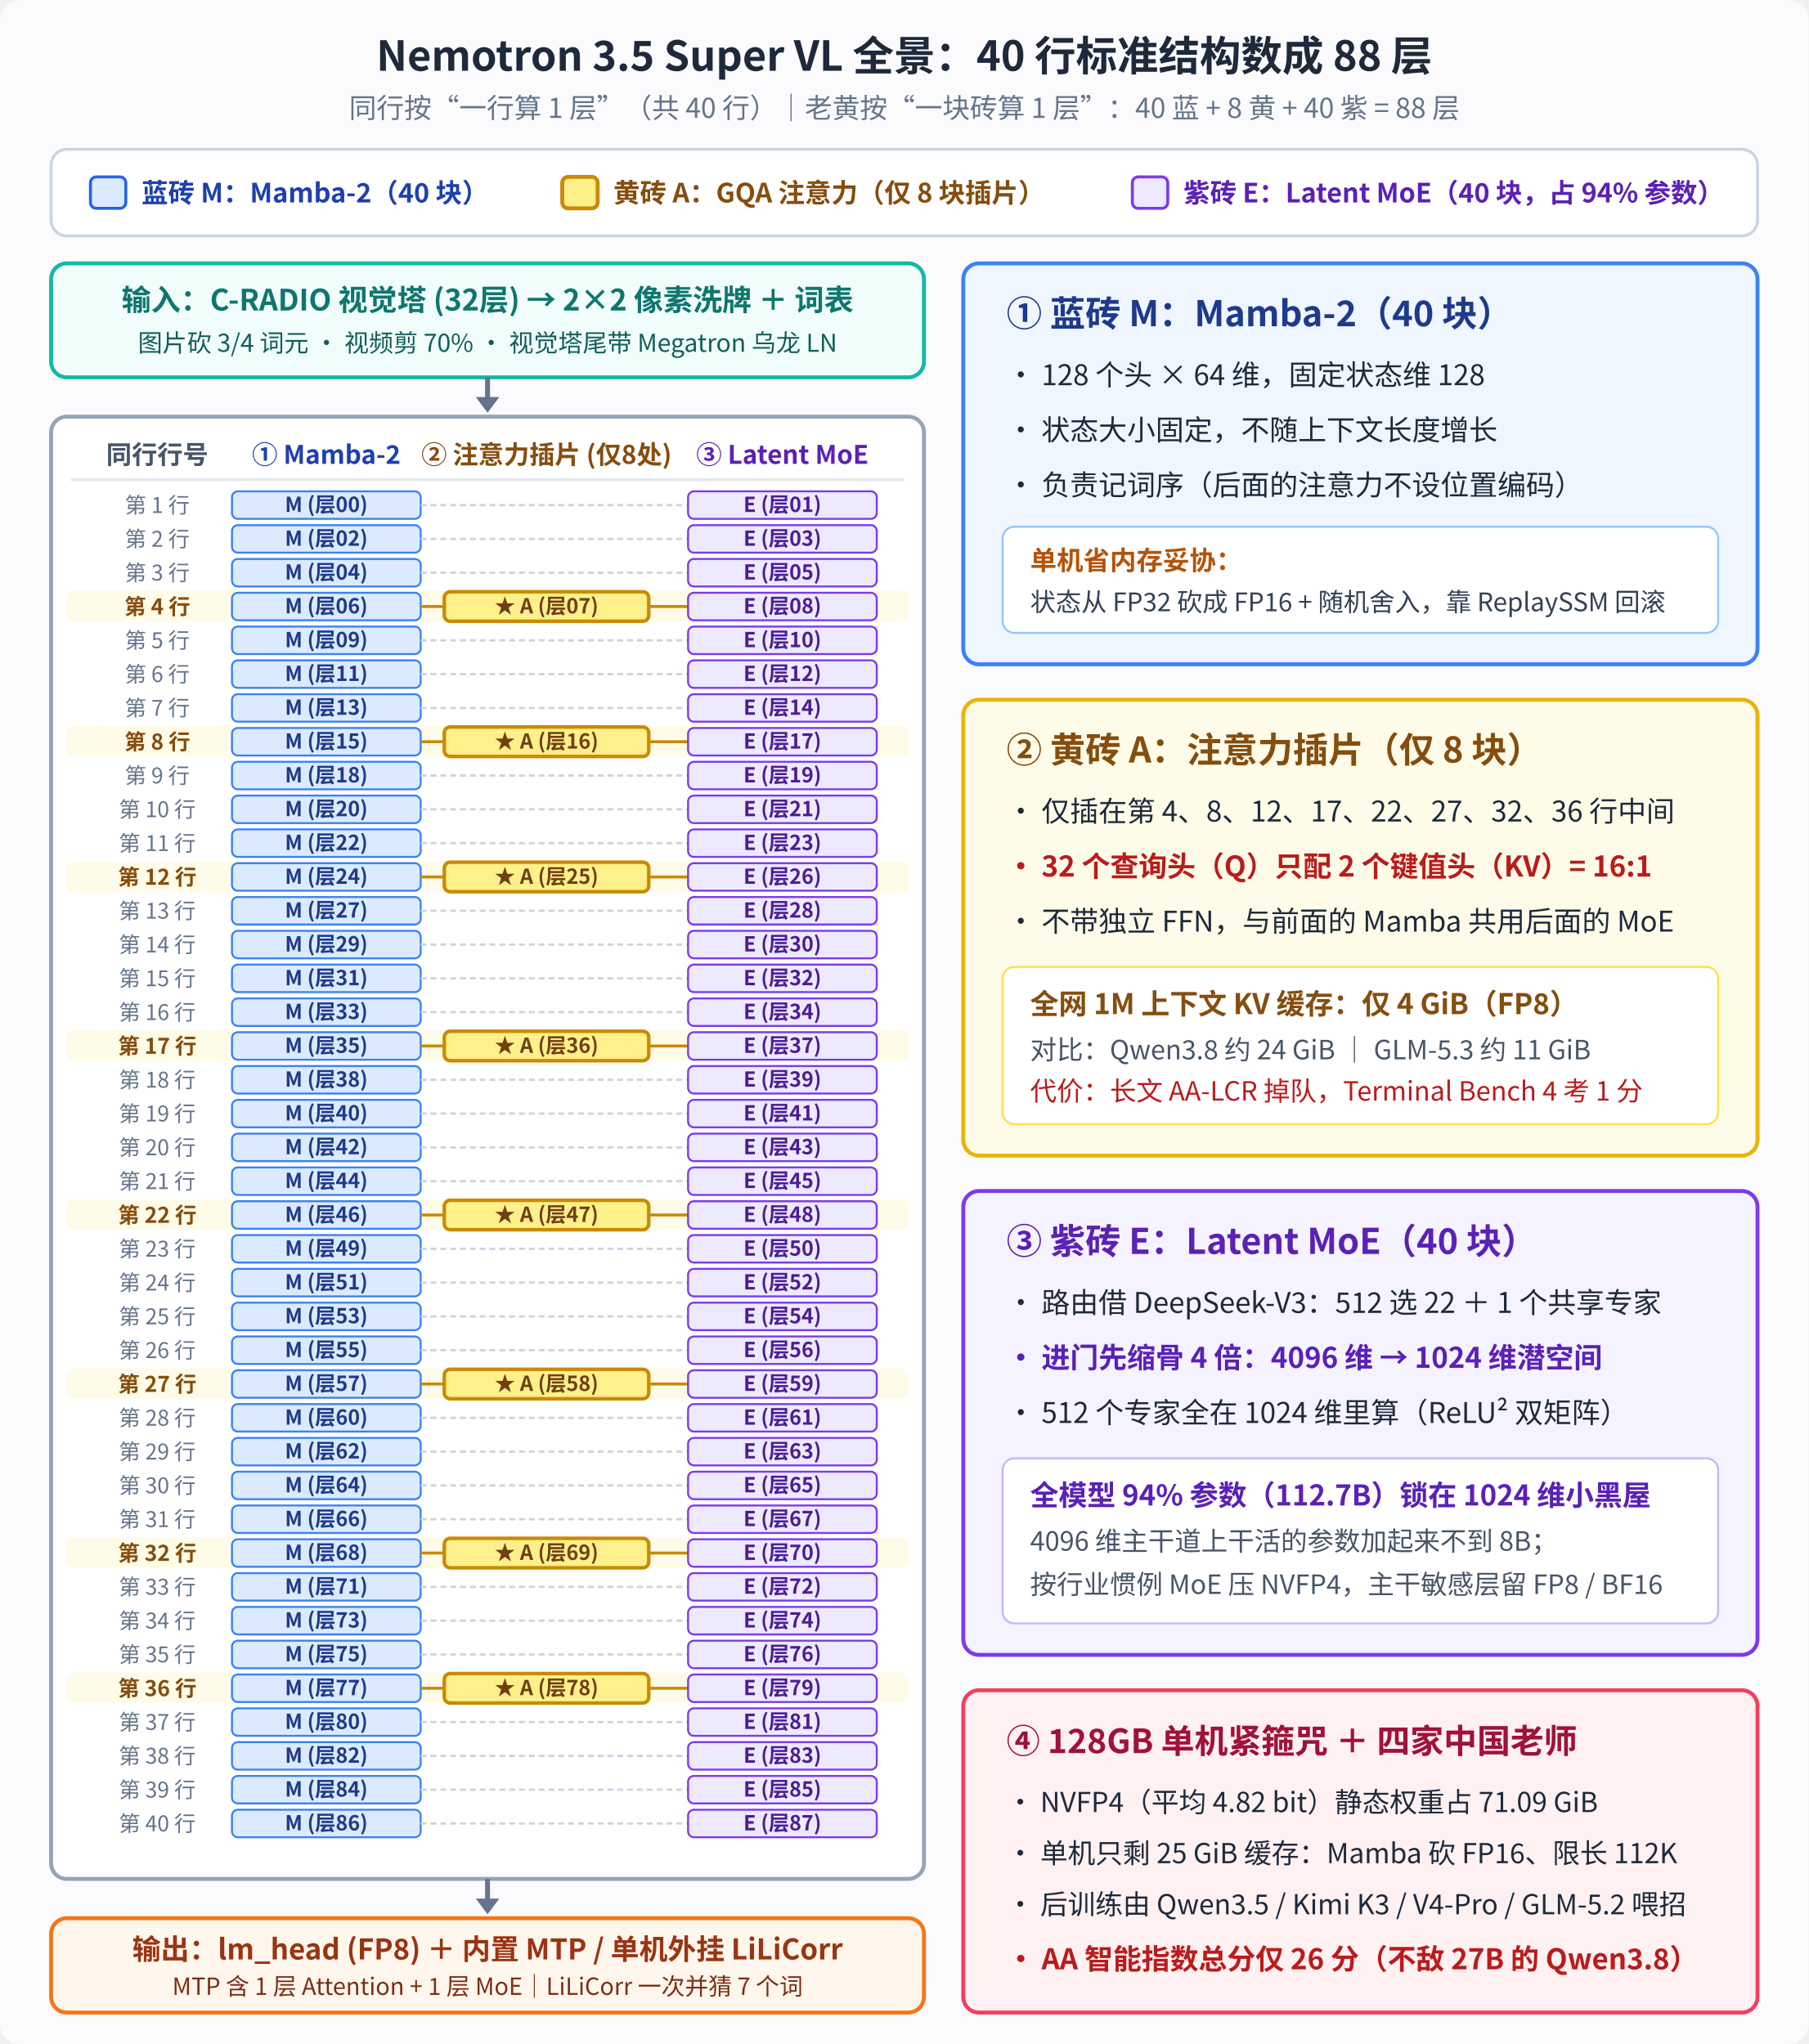
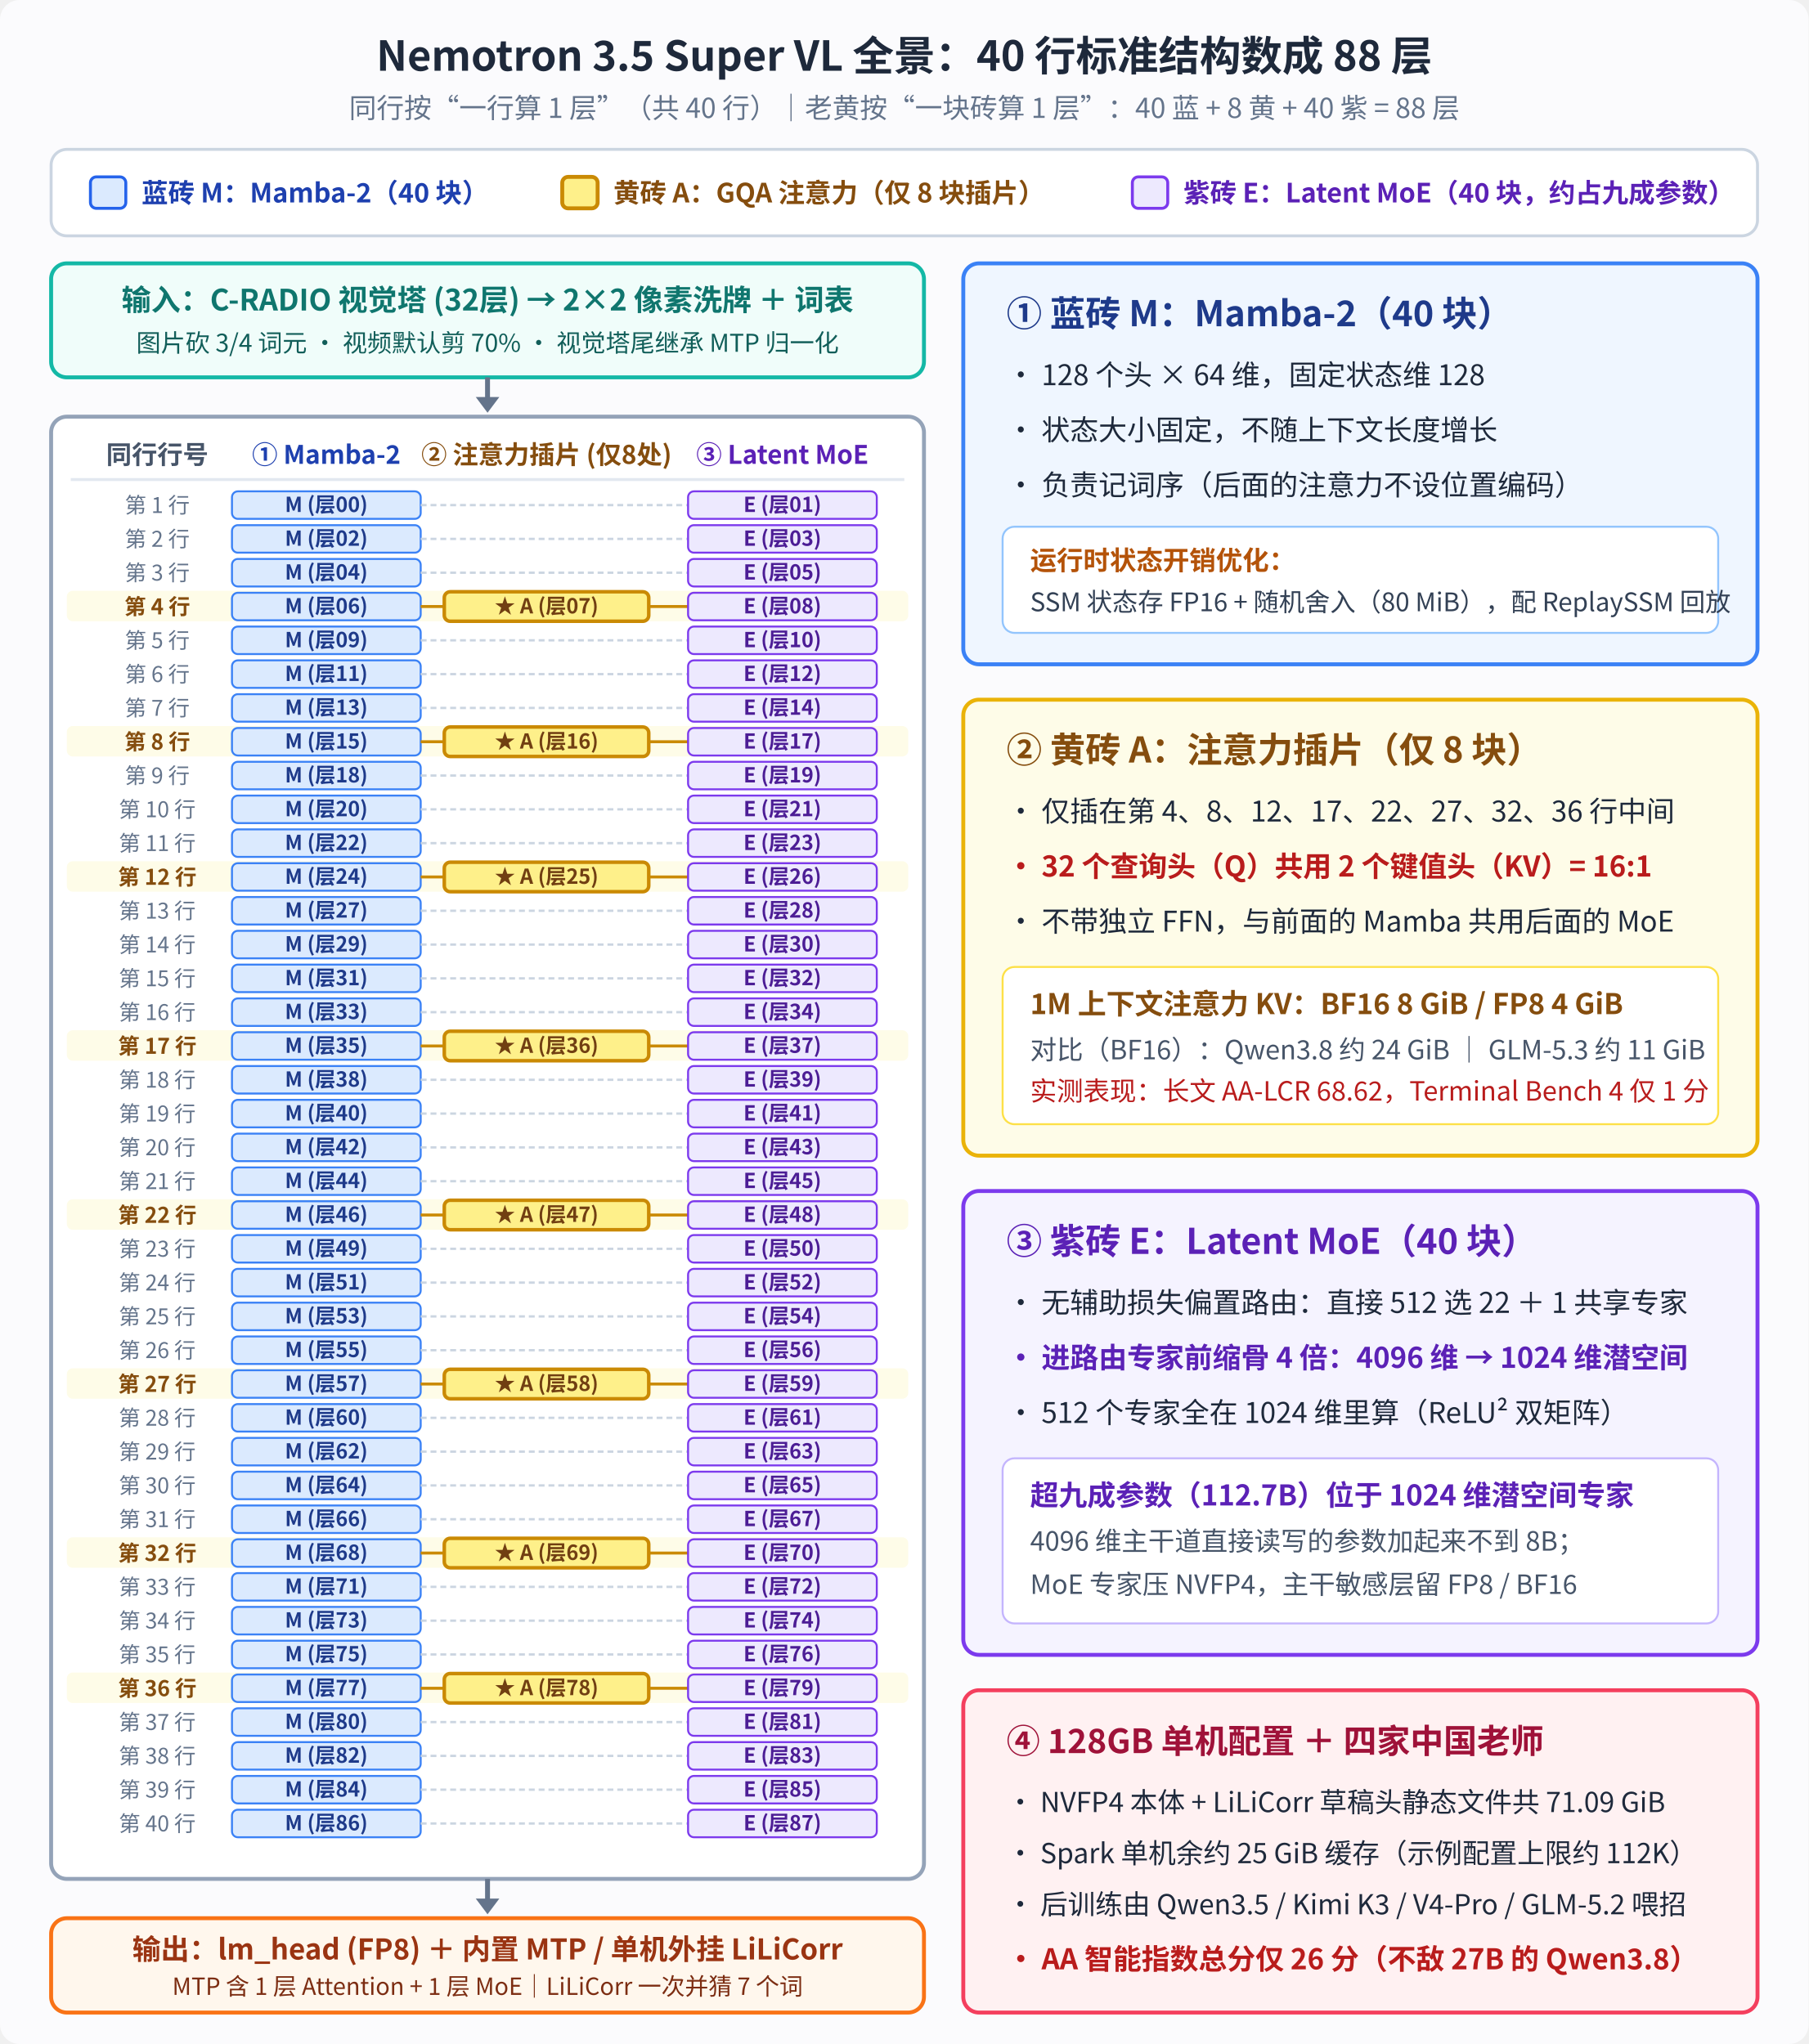
<svg xmlns="http://www.w3.org/2000/svg" viewBox="0 0 920 1040" width="920" height="1040" font-family="WenQuanYi Micro Hei, Noto Sans CJK SC, sans-serif">
  <rect width="920" height="1040" fill="#fbfbfd" rx="10" />
  <text x="460" y="36" text-anchor="middle" fill="#1e293b" font-size="21" font-weight="bold">Nemotron 3.5 Super VL 全景：40 行标准结构数成 88 层</text>
  <text x="460" y="60" text-anchor="middle" fill="#64748b" font-size="14">同行按“一行算 1 层”（共 40 行）｜老黄按“一块砖算 1 层”：40 蓝 + 8 黄 + 40 紫 = 88 层</text>
  <rect x="26" y="76" width="868" height="44" rx="8" fill="#ffffff" stroke="#cbd5e1" stroke-width="1.5" />
  <g transform="translate(46, 90)" font-size="13.5" fill="#334155" font-weight="bold">
    <rect x="0" y="0" width="18" height="16" rx="3" fill="#dbeafe" stroke="#2563eb" stroke-width="1.5" />
    <text x="26" y="13" fill="#1e40af">蓝砖 M：Mamba-2（40 块）</text>
    <rect x="240" y="0" width="18" height="16" rx="3" fill="#fef08a" stroke="#ca8a04" stroke-width="2" />
    <text x="266" y="13" fill="#854d0e">黄砖 A：GQA 注意力（仅 8 块插片）</text>
    <rect x="530" y="0" width="18" height="16" rx="3" fill="#ede9fe" stroke="#7c3aed" stroke-width="1.5" />
-     <text x="556" y="13" fill="#5b21b6">紫砖 E：Latent MoE（40 块，占 94% 参数）</text>
+     <text x="556" y="13" fill="#5b21b6">紫砖 E：Latent MoE（40 块，约占九成参数）</text>
  </g>
  <rect x="26" y="134" width="444" height="58" rx="8" fill="#f0fdfa" stroke="#14b8a6" stroke-width="2" />
  <text x="248" y="158" text-anchor="middle" fill="#0f766e" font-size="15" font-weight="bold">输入：C-RADIO 视觉塔 (32层) → 2×2 像素洗牌 ＋ 词表</text>
-   <text x="248" y="179" text-anchor="middle" fill="#115e59" font-size="12.5">图片砍 3/4 词元 · 视频剪 70% · 视觉塔尾带 Megatron 乌龙 LN</text>
+   <text x="248" y="179" text-anchor="middle" fill="#115e59" font-size="12.5">图片砍 3/4 词元 · 视频默认剪 70% · 视觉塔尾继承 MTP 归一化</text>
  <path d="M248 192 L248 206" stroke="#64748b" stroke-width="2.5" />
  <polygon points="248,210 242,202 254,202" fill="#64748b" />
  <rect x="26" y="212" width="444" height="744" rx="8" fill="#ffffff" stroke="#94a3b8" stroke-width="2" />
  <text x="80" y="236" text-anchor="middle" fill="#475569" font-size="13" font-weight="bold">同行行号</text>
  <text x="166" y="236" text-anchor="middle" fill="#1e40af" font-size="13" font-weight="bold">① Mamba-2</text>
  <text x="278" y="236" text-anchor="middle" fill="#854d0e" font-size="13" font-weight="bold">② 注意力插片 (仅8处)</text>
  <text x="398" y="236" text-anchor="middle" fill="#5b21b6" font-size="13" font-weight="bold">③ Latent MoE</text>
  <line x1="36" y1="244" x2="460" y2="244" stroke="#e2e8f0" stroke-width="1.5" />
  <text x="80" y="261.0" text-anchor="middle" fill="#64748b" font-size="11" font-weight="normal">第  1 行</text>
  <rect x="118" y="250.0" width="96" height="14" rx="3" fill="#dbeafe" stroke="#3b82f6" stroke-width="1" />
  <text x="166" y="260.5" text-anchor="middle" fill="#1e3a8a" font-size="10.5" font-weight="bold">M (层00)</text>
  <line x1="214" y1="257.0" x2="350" y2="257.0" stroke="#cbd5e1" stroke-width="1.2" stroke-dasharray="3,2" />
  <rect x="350" y="250.0" width="96" height="14" rx="3" fill="#ede9fe" stroke="#7c3aed" stroke-width="1" />
  <text x="398" y="260.5" text-anchor="middle" fill="#4c1d95" font-size="10.5" font-weight="bold">E (层01)</text>
  <text x="80" y="278.2" text-anchor="middle" fill="#64748b" font-size="11" font-weight="normal">第  2 行</text>
  <rect x="118" y="267.2" width="96" height="14" rx="3" fill="#dbeafe" stroke="#3b82f6" stroke-width="1" />
  <text x="166" y="277.7" text-anchor="middle" fill="#1e3a8a" font-size="10.5" font-weight="bold">M (层02)</text>
  <line x1="214" y1="274.2" x2="350" y2="274.2" stroke="#cbd5e1" stroke-width="1.2" stroke-dasharray="3,2" />
  <rect x="350" y="267.2" width="96" height="14" rx="3" fill="#ede9fe" stroke="#7c3aed" stroke-width="1" />
  <text x="398" y="277.7" text-anchor="middle" fill="#4c1d95" font-size="10.5" font-weight="bold">E (层03)</text>
  <text x="80" y="295.4" text-anchor="middle" fill="#64748b" font-size="11" font-weight="normal">第  3 行</text>
  <rect x="118" y="284.4" width="96" height="14" rx="3" fill="#dbeafe" stroke="#3b82f6" stroke-width="1" />
  <text x="166" y="294.9" text-anchor="middle" fill="#1e3a8a" font-size="10.5" font-weight="bold">M (层04)</text>
  <line x1="214" y1="291.4" x2="350" y2="291.4" stroke="#cbd5e1" stroke-width="1.2" stroke-dasharray="3,2" />
  <rect x="350" y="284.4" width="96" height="14" rx="3" fill="#ede9fe" stroke="#7c3aed" stroke-width="1" />
  <text x="398" y="294.9" text-anchor="middle" fill="#4c1d95" font-size="10.5" font-weight="bold">E (层05)</text>
  <rect x="34" y="300.6" width="428" height="15.5" rx="3" fill="#fefce8" />
  <text x="80" y="312.6" text-anchor="middle" fill="#854d0e" font-size="11" font-weight="bold">第  4 行</text>
  <rect x="118" y="301.6" width="96" height="14" rx="3" fill="#dbeafe" stroke="#3b82f6" stroke-width="1" />
  <text x="166" y="312.1" text-anchor="middle" fill="#1e3a8a" font-size="10.5" font-weight="bold">M (层06)</text>
  <line x1="214" y1="308.6" x2="226" y2="308.6" stroke="#ca8a04" stroke-width="1.5" />
  <rect x="226" y="301.1" width="104" height="15" rx="3" fill="#fef08a" stroke="#ca8a04" stroke-width="1.8" />
  <text x="278" y="312.1" text-anchor="middle" fill="#713f12" font-size="10.5" font-weight="bold">★ A (层07)</text>
  <line x1="330" y1="308.6" x2="350" y2="308.6" stroke="#ca8a04" stroke-width="1.5" />
  <rect x="350" y="301.6" width="96" height="14" rx="3" fill="#ede9fe" stroke="#7c3aed" stroke-width="1" />
  <text x="398" y="312.1" text-anchor="middle" fill="#4c1d95" font-size="10.5" font-weight="bold">E (层08)</text>
  <text x="80" y="329.8" text-anchor="middle" fill="#64748b" font-size="11" font-weight="normal">第  5 行</text>
  <rect x="118" y="318.8" width="96" height="14" rx="3" fill="#dbeafe" stroke="#3b82f6" stroke-width="1" />
  <text x="166" y="329.3" text-anchor="middle" fill="#1e3a8a" font-size="10.5" font-weight="bold">M (层09)</text>
  <line x1="214" y1="325.8" x2="350" y2="325.8" stroke="#cbd5e1" stroke-width="1.2" stroke-dasharray="3,2" />
  <rect x="350" y="318.8" width="96" height="14" rx="3" fill="#ede9fe" stroke="#7c3aed" stroke-width="1" />
  <text x="398" y="329.3" text-anchor="middle" fill="#4c1d95" font-size="10.5" font-weight="bold">E (层10)</text>
  <text x="80" y="347.0" text-anchor="middle" fill="#64748b" font-size="11" font-weight="normal">第  6 行</text>
  <rect x="118" y="336.0" width="96" height="14" rx="3" fill="#dbeafe" stroke="#3b82f6" stroke-width="1" />
  <text x="166" y="346.5" text-anchor="middle" fill="#1e3a8a" font-size="10.5" font-weight="bold">M (层11)</text>
  <line x1="214" y1="343.0" x2="350" y2="343.0" stroke="#cbd5e1" stroke-width="1.2" stroke-dasharray="3,2" />
  <rect x="350" y="336.0" width="96" height="14" rx="3" fill="#ede9fe" stroke="#7c3aed" stroke-width="1" />
  <text x="398" y="346.5" text-anchor="middle" fill="#4c1d95" font-size="10.5" font-weight="bold">E (层12)</text>
  <text x="80" y="364.2" text-anchor="middle" fill="#64748b" font-size="11" font-weight="normal">第  7 行</text>
  <rect x="118" y="353.2" width="96" height="14" rx="3" fill="#dbeafe" stroke="#3b82f6" stroke-width="1" />
  <text x="166" y="363.7" text-anchor="middle" fill="#1e3a8a" font-size="10.5" font-weight="bold">M (层13)</text>
  <line x1="214" y1="360.2" x2="350" y2="360.2" stroke="#cbd5e1" stroke-width="1.2" stroke-dasharray="3,2" />
  <rect x="350" y="353.2" width="96" height="14" rx="3" fill="#ede9fe" stroke="#7c3aed" stroke-width="1" />
  <text x="398" y="363.7" text-anchor="middle" fill="#4c1d95" font-size="10.5" font-weight="bold">E (层14)</text>
  <rect x="34" y="369.4" width="428" height="15.5" rx="3" fill="#fefce8" />
  <text x="80" y="381.4" text-anchor="middle" fill="#854d0e" font-size="11" font-weight="bold">第  8 行</text>
  <rect x="118" y="370.4" width="96" height="14" rx="3" fill="#dbeafe" stroke="#3b82f6" stroke-width="1" />
  <text x="166" y="380.9" text-anchor="middle" fill="#1e3a8a" font-size="10.5" font-weight="bold">M (层15)</text>
  <line x1="214" y1="377.4" x2="226" y2="377.4" stroke="#ca8a04" stroke-width="1.5" />
  <rect x="226" y="369.9" width="104" height="15" rx="3" fill="#fef08a" stroke="#ca8a04" stroke-width="1.8" />
  <text x="278" y="380.9" text-anchor="middle" fill="#713f12" font-size="10.5" font-weight="bold">★ A (层16)</text>
  <line x1="330" y1="377.4" x2="350" y2="377.4" stroke="#ca8a04" stroke-width="1.5" />
  <rect x="350" y="370.4" width="96" height="14" rx="3" fill="#ede9fe" stroke="#7c3aed" stroke-width="1" />
  <text x="398" y="380.9" text-anchor="middle" fill="#4c1d95" font-size="10.5" font-weight="bold">E (层17)</text>
  <text x="80" y="398.6" text-anchor="middle" fill="#64748b" font-size="11" font-weight="normal">第  9 行</text>
  <rect x="118" y="387.6" width="96" height="14" rx="3" fill="#dbeafe" stroke="#3b82f6" stroke-width="1" />
  <text x="166" y="398.1" text-anchor="middle" fill="#1e3a8a" font-size="10.5" font-weight="bold">M (层18)</text>
  <line x1="214" y1="394.6" x2="350" y2="394.6" stroke="#cbd5e1" stroke-width="1.2" stroke-dasharray="3,2" />
  <rect x="350" y="387.6" width="96" height="14" rx="3" fill="#ede9fe" stroke="#7c3aed" stroke-width="1" />
  <text x="398" y="398.1" text-anchor="middle" fill="#4c1d95" font-size="10.5" font-weight="bold">E (层19)</text>
  <text x="80" y="415.8" text-anchor="middle" fill="#64748b" font-size="11" font-weight="normal">第 10 行</text>
  <rect x="118" y="404.8" width="96" height="14" rx="3" fill="#dbeafe" stroke="#3b82f6" stroke-width="1" />
  <text x="166" y="415.3" text-anchor="middle" fill="#1e3a8a" font-size="10.5" font-weight="bold">M (层20)</text>
  <line x1="214" y1="411.8" x2="350" y2="411.8" stroke="#cbd5e1" stroke-width="1.2" stroke-dasharray="3,2" />
  <rect x="350" y="404.8" width="96" height="14" rx="3" fill="#ede9fe" stroke="#7c3aed" stroke-width="1" />
  <text x="398" y="415.3" text-anchor="middle" fill="#4c1d95" font-size="10.5" font-weight="bold">E (层21)</text>
  <text x="80" y="433.0" text-anchor="middle" fill="#64748b" font-size="11" font-weight="normal">第 11 行</text>
  <rect x="118" y="422.0" width="96" height="14" rx="3" fill="#dbeafe" stroke="#3b82f6" stroke-width="1" />
  <text x="166" y="432.5" text-anchor="middle" fill="#1e3a8a" font-size="10.5" font-weight="bold">M (层22)</text>
  <line x1="214" y1="429.0" x2="350" y2="429.0" stroke="#cbd5e1" stroke-width="1.2" stroke-dasharray="3,2" />
  <rect x="350" y="422.0" width="96" height="14" rx="3" fill="#ede9fe" stroke="#7c3aed" stroke-width="1" />
  <text x="398" y="432.5" text-anchor="middle" fill="#4c1d95" font-size="10.5" font-weight="bold">E (层23)</text>
  <rect x="34" y="438.2" width="428" height="15.5" rx="3" fill="#fefce8" />
  <text x="80" y="450.2" text-anchor="middle" fill="#854d0e" font-size="11" font-weight="bold">第 12 行</text>
  <rect x="118" y="439.2" width="96" height="14" rx="3" fill="#dbeafe" stroke="#3b82f6" stroke-width="1" />
  <text x="166" y="449.7" text-anchor="middle" fill="#1e3a8a" font-size="10.5" font-weight="bold">M (层24)</text>
  <line x1="214" y1="446.2" x2="226" y2="446.2" stroke="#ca8a04" stroke-width="1.5" />
  <rect x="226" y="438.7" width="104" height="15" rx="3" fill="#fef08a" stroke="#ca8a04" stroke-width="1.8" />
  <text x="278" y="449.7" text-anchor="middle" fill="#713f12" font-size="10.5" font-weight="bold">★ A (层25)</text>
  <line x1="330" y1="446.2" x2="350" y2="446.2" stroke="#ca8a04" stroke-width="1.5" />
  <rect x="350" y="439.2" width="96" height="14" rx="3" fill="#ede9fe" stroke="#7c3aed" stroke-width="1" />
  <text x="398" y="449.7" text-anchor="middle" fill="#4c1d95" font-size="10.5" font-weight="bold">E (层26)</text>
  <text x="80" y="467.4" text-anchor="middle" fill="#64748b" font-size="11" font-weight="normal">第 13 行</text>
  <rect x="118" y="456.4" width="96" height="14" rx="3" fill="#dbeafe" stroke="#3b82f6" stroke-width="1" />
  <text x="166" y="466.9" text-anchor="middle" fill="#1e3a8a" font-size="10.5" font-weight="bold">M (层27)</text>
  <line x1="214" y1="463.4" x2="350" y2="463.4" stroke="#cbd5e1" stroke-width="1.2" stroke-dasharray="3,2" />
  <rect x="350" y="456.4" width="96" height="14" rx="3" fill="#ede9fe" stroke="#7c3aed" stroke-width="1" />
  <text x="398" y="466.9" text-anchor="middle" fill="#4c1d95" font-size="10.5" font-weight="bold">E (层28)</text>
  <text x="80" y="484.6" text-anchor="middle" fill="#64748b" font-size="11" font-weight="normal">第 14 行</text>
  <rect x="118" y="473.6" width="96" height="14" rx="3" fill="#dbeafe" stroke="#3b82f6" stroke-width="1" />
  <text x="166" y="484.1" text-anchor="middle" fill="#1e3a8a" font-size="10.5" font-weight="bold">M (层29)</text>
  <line x1="214" y1="480.6" x2="350" y2="480.6" stroke="#cbd5e1" stroke-width="1.2" stroke-dasharray="3,2" />
  <rect x="350" y="473.6" width="96" height="14" rx="3" fill="#ede9fe" stroke="#7c3aed" stroke-width="1" />
  <text x="398" y="484.1" text-anchor="middle" fill="#4c1d95" font-size="10.5" font-weight="bold">E (层30)</text>
  <text x="80" y="501.8" text-anchor="middle" fill="#64748b" font-size="11" font-weight="normal">第 15 行</text>
  <rect x="118" y="490.8" width="96" height="14" rx="3" fill="#dbeafe" stroke="#3b82f6" stroke-width="1" />
  <text x="166" y="501.3" text-anchor="middle" fill="#1e3a8a" font-size="10.5" font-weight="bold">M (层31)</text>
  <line x1="214" y1="497.8" x2="350" y2="497.8" stroke="#cbd5e1" stroke-width="1.2" stroke-dasharray="3,2" />
  <rect x="350" y="490.8" width="96" height="14" rx="3" fill="#ede9fe" stroke="#7c3aed" stroke-width="1" />
  <text x="398" y="501.3" text-anchor="middle" fill="#4c1d95" font-size="10.5" font-weight="bold">E (层32)</text>
  <text x="80" y="519.0" text-anchor="middle" fill="#64748b" font-size="11" font-weight="normal">第 16 行</text>
  <rect x="118" y="508.0" width="96" height="14" rx="3" fill="#dbeafe" stroke="#3b82f6" stroke-width="1" />
  <text x="166" y="518.5" text-anchor="middle" fill="#1e3a8a" font-size="10.5" font-weight="bold">M (层33)</text>
  <line x1="214" y1="515.0" x2="350" y2="515.0" stroke="#cbd5e1" stroke-width="1.2" stroke-dasharray="3,2" />
  <rect x="350" y="508.0" width="96" height="14" rx="3" fill="#ede9fe" stroke="#7c3aed" stroke-width="1" />
  <text x="398" y="518.5" text-anchor="middle" fill="#4c1d95" font-size="10.5" font-weight="bold">E (层34)</text>
  <rect x="34" y="524.2" width="428" height="15.5" rx="3" fill="#fefce8" />
  <text x="80" y="536.2" text-anchor="middle" fill="#854d0e" font-size="11" font-weight="bold">第 17 行</text>
  <rect x="118" y="525.2" width="96" height="14" rx="3" fill="#dbeafe" stroke="#3b82f6" stroke-width="1" />
  <text x="166" y="535.7" text-anchor="middle" fill="#1e3a8a" font-size="10.5" font-weight="bold">M (层35)</text>
  <line x1="214" y1="532.2" x2="226" y2="532.2" stroke="#ca8a04" stroke-width="1.5" />
  <rect x="226" y="524.7" width="104" height="15" rx="3" fill="#fef08a" stroke="#ca8a04" stroke-width="1.8" />
  <text x="278" y="535.7" text-anchor="middle" fill="#713f12" font-size="10.5" font-weight="bold">★ A (层36)</text>
  <line x1="330" y1="532.2" x2="350" y2="532.2" stroke="#ca8a04" stroke-width="1.5" />
  <rect x="350" y="525.2" width="96" height="14" rx="3" fill="#ede9fe" stroke="#7c3aed" stroke-width="1" />
  <text x="398" y="535.7" text-anchor="middle" fill="#4c1d95" font-size="10.5" font-weight="bold">E (层37)</text>
  <text x="80" y="553.4" text-anchor="middle" fill="#64748b" font-size="11" font-weight="normal">第 18 行</text>
  <rect x="118" y="542.4" width="96" height="14" rx="3" fill="#dbeafe" stroke="#3b82f6" stroke-width="1" />
  <text x="166" y="552.9" text-anchor="middle" fill="#1e3a8a" font-size="10.5" font-weight="bold">M (层38)</text>
  <line x1="214" y1="549.4" x2="350" y2="549.4" stroke="#cbd5e1" stroke-width="1.2" stroke-dasharray="3,2" />
  <rect x="350" y="542.4" width="96" height="14" rx="3" fill="#ede9fe" stroke="#7c3aed" stroke-width="1" />
  <text x="398" y="552.9" text-anchor="middle" fill="#4c1d95" font-size="10.5" font-weight="bold">E (层39)</text>
  <text x="80" y="570.6" text-anchor="middle" fill="#64748b" font-size="11" font-weight="normal">第 19 行</text>
  <rect x="118" y="559.6" width="96" height="14" rx="3" fill="#dbeafe" stroke="#3b82f6" stroke-width="1" />
  <text x="166" y="570.1" text-anchor="middle" fill="#1e3a8a" font-size="10.5" font-weight="bold">M (层40)</text>
  <line x1="214" y1="566.6" x2="350" y2="566.6" stroke="#cbd5e1" stroke-width="1.2" stroke-dasharray="3,2" />
  <rect x="350" y="559.6" width="96" height="14" rx="3" fill="#ede9fe" stroke="#7c3aed" stroke-width="1" />
  <text x="398" y="570.1" text-anchor="middle" fill="#4c1d95" font-size="10.5" font-weight="bold">E (层41)</text>
  <text x="80" y="587.8" text-anchor="middle" fill="#64748b" font-size="11" font-weight="normal">第 20 行</text>
  <rect x="118" y="576.8" width="96" height="14" rx="3" fill="#dbeafe" stroke="#3b82f6" stroke-width="1" />
  <text x="166" y="587.3" text-anchor="middle" fill="#1e3a8a" font-size="10.5" font-weight="bold">M (层42)</text>
  <line x1="214" y1="583.8" x2="350" y2="583.8" stroke="#cbd5e1" stroke-width="1.2" stroke-dasharray="3,2" />
  <rect x="350" y="576.8" width="96" height="14" rx="3" fill="#ede9fe" stroke="#7c3aed" stroke-width="1" />
  <text x="398" y="587.3" text-anchor="middle" fill="#4c1d95" font-size="10.5" font-weight="bold">E (层43)</text>
  <text x="80" y="605.0" text-anchor="middle" fill="#64748b" font-size="11" font-weight="normal">第 21 行</text>
  <rect x="118" y="594.0" width="96" height="14" rx="3" fill="#dbeafe" stroke="#3b82f6" stroke-width="1" />
  <text x="166" y="604.5" text-anchor="middle" fill="#1e3a8a" font-size="10.5" font-weight="bold">M (层44)</text>
  <line x1="214" y1="601.0" x2="350" y2="601.0" stroke="#cbd5e1" stroke-width="1.2" stroke-dasharray="3,2" />
  <rect x="350" y="594.0" width="96" height="14" rx="3" fill="#ede9fe" stroke="#7c3aed" stroke-width="1" />
  <text x="398" y="604.5" text-anchor="middle" fill="#4c1d95" font-size="10.5" font-weight="bold">E (层45)</text>
  <rect x="34" y="610.2" width="428" height="15.5" rx="3" fill="#fefce8" />
  <text x="80" y="622.2" text-anchor="middle" fill="#854d0e" font-size="11" font-weight="bold">第 22 行</text>
  <rect x="118" y="611.2" width="96" height="14" rx="3" fill="#dbeafe" stroke="#3b82f6" stroke-width="1" />
  <text x="166" y="621.7" text-anchor="middle" fill="#1e3a8a" font-size="10.5" font-weight="bold">M (层46)</text>
  <line x1="214" y1="618.2" x2="226" y2="618.2" stroke="#ca8a04" stroke-width="1.5" />
  <rect x="226" y="610.7" width="104" height="15" rx="3" fill="#fef08a" stroke="#ca8a04" stroke-width="1.8" />
  <text x="278" y="621.7" text-anchor="middle" fill="#713f12" font-size="10.5" font-weight="bold">★ A (层47)</text>
  <line x1="330" y1="618.2" x2="350" y2="618.2" stroke="#ca8a04" stroke-width="1.5" />
  <rect x="350" y="611.2" width="96" height="14" rx="3" fill="#ede9fe" stroke="#7c3aed" stroke-width="1" />
  <text x="398" y="621.7" text-anchor="middle" fill="#4c1d95" font-size="10.5" font-weight="bold">E (层48)</text>
  <text x="80" y="639.4" text-anchor="middle" fill="#64748b" font-size="11" font-weight="normal">第 23 行</text>
  <rect x="118" y="628.4" width="96" height="14" rx="3" fill="#dbeafe" stroke="#3b82f6" stroke-width="1" />
  <text x="166" y="638.9" text-anchor="middle" fill="#1e3a8a" font-size="10.5" font-weight="bold">M (层49)</text>
  <line x1="214" y1="635.4" x2="350" y2="635.4" stroke="#cbd5e1" stroke-width="1.2" stroke-dasharray="3,2" />
  <rect x="350" y="628.4" width="96" height="14" rx="3" fill="#ede9fe" stroke="#7c3aed" stroke-width="1" />
  <text x="398" y="638.9" text-anchor="middle" fill="#4c1d95" font-size="10.5" font-weight="bold">E (层50)</text>
  <text x="80" y="656.6" text-anchor="middle" fill="#64748b" font-size="11" font-weight="normal">第 24 行</text>
  <rect x="118" y="645.6" width="96" height="14" rx="3" fill="#dbeafe" stroke="#3b82f6" stroke-width="1" />
  <text x="166" y="656.1" text-anchor="middle" fill="#1e3a8a" font-size="10.5" font-weight="bold">M (层51)</text>
  <line x1="214" y1="652.6" x2="350" y2="652.6" stroke="#cbd5e1" stroke-width="1.2" stroke-dasharray="3,2" />
  <rect x="350" y="645.6" width="96" height="14" rx="3" fill="#ede9fe" stroke="#7c3aed" stroke-width="1" />
  <text x="398" y="656.1" text-anchor="middle" fill="#4c1d95" font-size="10.5" font-weight="bold">E (层52)</text>
  <text x="80" y="673.8" text-anchor="middle" fill="#64748b" font-size="11" font-weight="normal">第 25 行</text>
  <rect x="118" y="662.8" width="96" height="14" rx="3" fill="#dbeafe" stroke="#3b82f6" stroke-width="1" />
  <text x="166" y="673.3" text-anchor="middle" fill="#1e3a8a" font-size="10.5" font-weight="bold">M (层53)</text>
  <line x1="214" y1="669.8" x2="350" y2="669.8" stroke="#cbd5e1" stroke-width="1.2" stroke-dasharray="3,2" />
  <rect x="350" y="662.8" width="96" height="14" rx="3" fill="#ede9fe" stroke="#7c3aed" stroke-width="1" />
  <text x="398" y="673.3" text-anchor="middle" fill="#4c1d95" font-size="10.5" font-weight="bold">E (层54)</text>
  <text x="80" y="691.0" text-anchor="middle" fill="#64748b" font-size="11" font-weight="normal">第 26 行</text>
  <rect x="118" y="680.0" width="96" height="14" rx="3" fill="#dbeafe" stroke="#3b82f6" stroke-width="1" />
  <text x="166" y="690.5" text-anchor="middle" fill="#1e3a8a" font-size="10.5" font-weight="bold">M (层55)</text>
  <line x1="214" y1="687.0" x2="350" y2="687.0" stroke="#cbd5e1" stroke-width="1.2" stroke-dasharray="3,2" />
  <rect x="350" y="680.0" width="96" height="14" rx="3" fill="#ede9fe" stroke="#7c3aed" stroke-width="1" />
  <text x="398" y="690.5" text-anchor="middle" fill="#4c1d95" font-size="10.5" font-weight="bold">E (层56)</text>
  <rect x="34" y="696.2" width="428" height="15.5" rx="3" fill="#fefce8" />
  <text x="80" y="708.2" text-anchor="middle" fill="#854d0e" font-size="11" font-weight="bold">第 27 行</text>
  <rect x="118" y="697.2" width="96" height="14" rx="3" fill="#dbeafe" stroke="#3b82f6" stroke-width="1" />
  <text x="166" y="707.7" text-anchor="middle" fill="#1e3a8a" font-size="10.5" font-weight="bold">M (层57)</text>
  <line x1="214" y1="704.2" x2="226" y2="704.2" stroke="#ca8a04" stroke-width="1.5" />
  <rect x="226" y="696.7" width="104" height="15" rx="3" fill="#fef08a" stroke="#ca8a04" stroke-width="1.8" />
  <text x="278" y="707.7" text-anchor="middle" fill="#713f12" font-size="10.5" font-weight="bold">★ A (层58)</text>
  <line x1="330" y1="704.2" x2="350" y2="704.2" stroke="#ca8a04" stroke-width="1.5" />
  <rect x="350" y="697.2" width="96" height="14" rx="3" fill="#ede9fe" stroke="#7c3aed" stroke-width="1" />
  <text x="398" y="707.7" text-anchor="middle" fill="#4c1d95" font-size="10.5" font-weight="bold">E (层59)</text>
  <text x="80" y="725.4" text-anchor="middle" fill="#64748b" font-size="11" font-weight="normal">第 28 行</text>
  <rect x="118" y="714.4" width="96" height="14" rx="3" fill="#dbeafe" stroke="#3b82f6" stroke-width="1" />
  <text x="166" y="724.9" text-anchor="middle" fill="#1e3a8a" font-size="10.5" font-weight="bold">M (层60)</text>
  <line x1="214" y1="721.4" x2="350" y2="721.4" stroke="#cbd5e1" stroke-width="1.2" stroke-dasharray="3,2" />
  <rect x="350" y="714.4" width="96" height="14" rx="3" fill="#ede9fe" stroke="#7c3aed" stroke-width="1" />
  <text x="398" y="724.9" text-anchor="middle" fill="#4c1d95" font-size="10.5" font-weight="bold">E (层61)</text>
  <text x="80" y="742.6" text-anchor="middle" fill="#64748b" font-size="11" font-weight="normal">第 29 行</text>
  <rect x="118" y="731.6" width="96" height="14" rx="3" fill="#dbeafe" stroke="#3b82f6" stroke-width="1" />
  <text x="166" y="742.1" text-anchor="middle" fill="#1e3a8a" font-size="10.5" font-weight="bold">M (层62)</text>
  <line x1="214" y1="738.6" x2="350" y2="738.6" stroke="#cbd5e1" stroke-width="1.2" stroke-dasharray="3,2" />
  <rect x="350" y="731.6" width="96" height="14" rx="3" fill="#ede9fe" stroke="#7c3aed" stroke-width="1" />
  <text x="398" y="742.1" text-anchor="middle" fill="#4c1d95" font-size="10.5" font-weight="bold">E (层63)</text>
  <text x="80" y="759.8" text-anchor="middle" fill="#64748b" font-size="11" font-weight="normal">第 30 行</text>
  <rect x="118" y="748.8" width="96" height="14" rx="3" fill="#dbeafe" stroke="#3b82f6" stroke-width="1" />
  <text x="166" y="759.3" text-anchor="middle" fill="#1e3a8a" font-size="10.5" font-weight="bold">M (层64)</text>
  <line x1="214" y1="755.8" x2="350" y2="755.8" stroke="#cbd5e1" stroke-width="1.2" stroke-dasharray="3,2" />
  <rect x="350" y="748.8" width="96" height="14" rx="3" fill="#ede9fe" stroke="#7c3aed" stroke-width="1" />
  <text x="398" y="759.3" text-anchor="middle" fill="#4c1d95" font-size="10.5" font-weight="bold">E (层65)</text>
  <text x="80" y="777.0" text-anchor="middle" fill="#64748b" font-size="11" font-weight="normal">第 31 行</text>
  <rect x="118" y="766.0" width="96" height="14" rx="3" fill="#dbeafe" stroke="#3b82f6" stroke-width="1" />
  <text x="166" y="776.5" text-anchor="middle" fill="#1e3a8a" font-size="10.5" font-weight="bold">M (层66)</text>
  <line x1="214" y1="773.0" x2="350" y2="773.0" stroke="#cbd5e1" stroke-width="1.2" stroke-dasharray="3,2" />
  <rect x="350" y="766.0" width="96" height="14" rx="3" fill="#ede9fe" stroke="#7c3aed" stroke-width="1" />
  <text x="398" y="776.5" text-anchor="middle" fill="#4c1d95" font-size="10.5" font-weight="bold">E (层67)</text>
  <rect x="34" y="782.2" width="428" height="15.5" rx="3" fill="#fefce8" />
  <text x="80" y="794.2" text-anchor="middle" fill="#854d0e" font-size="11" font-weight="bold">第 32 行</text>
  <rect x="118" y="783.2" width="96" height="14" rx="3" fill="#dbeafe" stroke="#3b82f6" stroke-width="1" />
  <text x="166" y="793.7" text-anchor="middle" fill="#1e3a8a" font-size="10.5" font-weight="bold">M (层68)</text>
  <line x1="214" y1="790.2" x2="226" y2="790.2" stroke="#ca8a04" stroke-width="1.5" />
  <rect x="226" y="782.7" width="104" height="15" rx="3" fill="#fef08a" stroke="#ca8a04" stroke-width="1.8" />
  <text x="278" y="793.7" text-anchor="middle" fill="#713f12" font-size="10.5" font-weight="bold">★ A (层69)</text>
  <line x1="330" y1="790.2" x2="350" y2="790.2" stroke="#ca8a04" stroke-width="1.5" />
  <rect x="350" y="783.2" width="96" height="14" rx="3" fill="#ede9fe" stroke="#7c3aed" stroke-width="1" />
  <text x="398" y="793.7" text-anchor="middle" fill="#4c1d95" font-size="10.5" font-weight="bold">E (层70)</text>
  <text x="80" y="811.4" text-anchor="middle" fill="#64748b" font-size="11" font-weight="normal">第 33 行</text>
  <rect x="118" y="800.4" width="96" height="14" rx="3" fill="#dbeafe" stroke="#3b82f6" stroke-width="1" />
  <text x="166" y="810.9" text-anchor="middle" fill="#1e3a8a" font-size="10.5" font-weight="bold">M (层71)</text>
  <line x1="214" y1="807.4" x2="350" y2="807.4" stroke="#cbd5e1" stroke-width="1.2" stroke-dasharray="3,2" />
  <rect x="350" y="800.4" width="96" height="14" rx="3" fill="#ede9fe" stroke="#7c3aed" stroke-width="1" />
  <text x="398" y="810.9" text-anchor="middle" fill="#4c1d95" font-size="10.5" font-weight="bold">E (层72)</text>
  <text x="80" y="828.6" text-anchor="middle" fill="#64748b" font-size="11" font-weight="normal">第 34 行</text>
  <rect x="118" y="817.6" width="96" height="14" rx="3" fill="#dbeafe" stroke="#3b82f6" stroke-width="1" />
  <text x="166" y="828.1" text-anchor="middle" fill="#1e3a8a" font-size="10.5" font-weight="bold">M (层73)</text>
  <line x1="214" y1="824.6" x2="350" y2="824.6" stroke="#cbd5e1" stroke-width="1.2" stroke-dasharray="3,2" />
  <rect x="350" y="817.6" width="96" height="14" rx="3" fill="#ede9fe" stroke="#7c3aed" stroke-width="1" />
  <text x="398" y="828.1" text-anchor="middle" fill="#4c1d95" font-size="10.5" font-weight="bold">E (层74)</text>
  <text x="80" y="845.8" text-anchor="middle" fill="#64748b" font-size="11" font-weight="normal">第 35 行</text>
  <rect x="118" y="834.8" width="96" height="14" rx="3" fill="#dbeafe" stroke="#3b82f6" stroke-width="1" />
  <text x="166" y="845.3" text-anchor="middle" fill="#1e3a8a" font-size="10.5" font-weight="bold">M (层75)</text>
  <line x1="214" y1="841.8" x2="350" y2="841.8" stroke="#cbd5e1" stroke-width="1.2" stroke-dasharray="3,2" />
  <rect x="350" y="834.8" width="96" height="14" rx="3" fill="#ede9fe" stroke="#7c3aed" stroke-width="1" />
  <text x="398" y="845.3" text-anchor="middle" fill="#4c1d95" font-size="10.5" font-weight="bold">E (层76)</text>
  <rect x="34" y="851.0" width="428" height="15.5" rx="3" fill="#fefce8" />
  <text x="80" y="863.0" text-anchor="middle" fill="#854d0e" font-size="11" font-weight="bold">第 36 行</text>
  <rect x="118" y="852.0" width="96" height="14" rx="3" fill="#dbeafe" stroke="#3b82f6" stroke-width="1" />
  <text x="166" y="862.5" text-anchor="middle" fill="#1e3a8a" font-size="10.5" font-weight="bold">M (层77)</text>
  <line x1="214" y1="859.0" x2="226" y2="859.0" stroke="#ca8a04" stroke-width="1.5" />
  <rect x="226" y="851.5" width="104" height="15" rx="3" fill="#fef08a" stroke="#ca8a04" stroke-width="1.8" />
  <text x="278" y="862.5" text-anchor="middle" fill="#713f12" font-size="10.5" font-weight="bold">★ A (层78)</text>
  <line x1="330" y1="859.0" x2="350" y2="859.0" stroke="#ca8a04" stroke-width="1.5" />
  <rect x="350" y="852.0" width="96" height="14" rx="3" fill="#ede9fe" stroke="#7c3aed" stroke-width="1" />
  <text x="398" y="862.5" text-anchor="middle" fill="#4c1d95" font-size="10.5" font-weight="bold">E (层79)</text>
  <text x="80" y="880.2" text-anchor="middle" fill="#64748b" font-size="11" font-weight="normal">第 37 行</text>
  <rect x="118" y="869.2" width="96" height="14" rx="3" fill="#dbeafe" stroke="#3b82f6" stroke-width="1" />
  <text x="166" y="879.7" text-anchor="middle" fill="#1e3a8a" font-size="10.5" font-weight="bold">M (层80)</text>
  <line x1="214" y1="876.2" x2="350" y2="876.2" stroke="#cbd5e1" stroke-width="1.2" stroke-dasharray="3,2" />
  <rect x="350" y="869.2" width="96" height="14" rx="3" fill="#ede9fe" stroke="#7c3aed" stroke-width="1" />
  <text x="398" y="879.7" text-anchor="middle" fill="#4c1d95" font-size="10.5" font-weight="bold">E (层81)</text>
  <text x="80" y="897.4" text-anchor="middle" fill="#64748b" font-size="11" font-weight="normal">第 38 行</text>
  <rect x="118" y="886.4" width="96" height="14" rx="3" fill="#dbeafe" stroke="#3b82f6" stroke-width="1" />
  <text x="166" y="896.9" text-anchor="middle" fill="#1e3a8a" font-size="10.5" font-weight="bold">M (层82)</text>
  <line x1="214" y1="893.4" x2="350" y2="893.4" stroke="#cbd5e1" stroke-width="1.2" stroke-dasharray="3,2" />
  <rect x="350" y="886.4" width="96" height="14" rx="3" fill="#ede9fe" stroke="#7c3aed" stroke-width="1" />
  <text x="398" y="896.9" text-anchor="middle" fill="#4c1d95" font-size="10.5" font-weight="bold">E (层83)</text>
  <text x="80" y="914.6" text-anchor="middle" fill="#64748b" font-size="11" font-weight="normal">第 39 行</text>
  <rect x="118" y="903.6" width="96" height="14" rx="3" fill="#dbeafe" stroke="#3b82f6" stroke-width="1" />
  <text x="166" y="914.1" text-anchor="middle" fill="#1e3a8a" font-size="10.5" font-weight="bold">M (层84)</text>
  <line x1="214" y1="910.6" x2="350" y2="910.6" stroke="#cbd5e1" stroke-width="1.2" stroke-dasharray="3,2" />
  <rect x="350" y="903.6" width="96" height="14" rx="3" fill="#ede9fe" stroke="#7c3aed" stroke-width="1" />
  <text x="398" y="914.1" text-anchor="middle" fill="#4c1d95" font-size="10.5" font-weight="bold">E (层85)</text>
  <text x="80" y="931.8" text-anchor="middle" fill="#64748b" font-size="11" font-weight="normal">第 40 行</text>
  <rect x="118" y="920.8" width="96" height="14" rx="3" fill="#dbeafe" stroke="#3b82f6" stroke-width="1" />
  <text x="166" y="931.3" text-anchor="middle" fill="#1e3a8a" font-size="10.5" font-weight="bold">M (层86)</text>
  <line x1="214" y1="927.8" x2="350" y2="927.8" stroke="#cbd5e1" stroke-width="1.2" stroke-dasharray="3,2" />
  <rect x="350" y="920.8" width="96" height="14" rx="3" fill="#ede9fe" stroke="#7c3aed" stroke-width="1" />
  <text x="398" y="931.3" text-anchor="middle" fill="#4c1d95" font-size="10.5" font-weight="bold">E (层87)</text>
  <path d="M248 956 L248 970" stroke="#64748b" stroke-width="2.5" />
  <polygon points="248,974 242,966 254,966" fill="#64748b" />
  <rect x="26" y="976" width="444" height="48" rx="8" fill="#fff7ed" stroke="#f97316" stroke-width="2" />
  <text x="248" y="997" text-anchor="middle" fill="#9a3412" font-size="14.5" font-weight="bold">输出：lm_head (FP8) ＋ 内置 MTP / 单机外挂 LiLiCorr</text>
  <text x="248" y="1015" text-anchor="middle" fill="#7c2d12" font-size="12">MTP 含 1 层 Attention + 1 层 MoE｜LiLiCorr 一次并猜 7 个词</text>
  <rect x="490" y="134" width="404" height="204" rx="8" fill="#eff6ff" stroke="#3b82f6" stroke-width="2" />
  <text x="512" y="166" fill="#1e3a8a" font-size="18" font-weight="bold">① 蓝砖 M：Mamba-2（40 块）</text>
  <text x="512" y="196" fill="#1e293b" font-size="14.5">• 128 个头 × 64 维，固定状态维 128</text>
  <text x="512" y="224" fill="#1e293b" font-size="14.5">• 状态大小固定，不随上下文长度增长</text>
  <text x="512" y="252" fill="#1e293b" font-size="14.5">• 负责记词序（后面的注意力不设位置编码）</text>
  <rect x="510" y="268" width="364" height="54" rx="6" fill="#ffffff" stroke="#93c5fd" />
-   <text x="524" y="290" fill="#b45309" font-size="13.5" font-weight="bold">单机省内存妥协：</text>
-   <text x="524" y="311" fill="#334155" font-size="13">状态从 FP32 砍成 FP16 + 随机舍入，靠 ReplaySSM 回滚</text>
+   <text x="524" y="290" fill="#b45309" font-size="13.5" font-weight="bold">运行时状态开销优化：</text>
+   <text x="524" y="311" fill="#334155" font-size="13">SSM 状态存 FP16 + 随机舍入（80 MiB），配 ReplaySSM 回放</text>
  <rect x="490" y="356" width="404" height="232" rx="8" fill="#fefce8" stroke="#eab308" stroke-width="2" />
  <text x="512" y="388" fill="#854d0e" font-size="18" font-weight="bold">② 黄砖 A：注意力插片（仅 8 块）</text>
  <text x="512" y="418" fill="#1e293b" font-size="14.5">• 仅插在第 4、8、12、17、22、27、32、36 行中间</text>
-   <text x="512" y="446" fill="#b91c1c" font-size="14.5" font-weight="bold">• 32 个查询头（Q）只配 2 个键值头（KV）= 16:1</text>
+   <text x="512" y="446" fill="#b91c1c" font-size="14.5" font-weight="bold">• 32 个查询头（Q）共用 2 个键值头（KV）= 16:1</text>
  <text x="512" y="474" fill="#1e293b" font-size="14.5">• 不带独立 FFN，与前面的 Mamba 共用后面的 MoE</text>
  <rect x="510" y="492" width="364" height="80" rx="6" fill="#ffffff" stroke="#fde047" />
-   <text x="524" y="516" fill="#854d0e" font-size="14.5" font-weight="bold">全网 1M 上下文 KV 缓存：仅 4 GiB（FP8）</text>
-   <text x="524" y="539" fill="#475569" font-size="13.5">对比：Qwen3.8 约 24 GiB ｜ GLM-5.3 约 11 GiB</text>
-   <text x="524" y="560" fill="#b91c1c" font-size="13.5">代价：长文 AA-LCR 掉队，Terminal Bench 4 考 1 分</text>
+   <text x="524" y="516" fill="#854d0e" font-size="14.5" font-weight="bold">1M 上下文注意力 KV：BF16 8 GiB / FP8 4 GiB</text>
+   <text x="524" y="539" fill="#475569" font-size="13.5">对比（BF16）：Qwen3.8 约 24 GiB ｜ GLM-5.3 约 11 GiB</text>
+   <text x="524" y="560" fill="#b91c1c" font-size="13.5">实测表现：长文 AA-LCR 68.62，Terminal Bench 4 仅 1 分</text>
  <rect x="490" y="606" width="404" height="236" rx="8" fill="#f5f3ff" stroke="#7c3aed" stroke-width="2" />
  <text x="512" y="638" fill="#5b21b6" font-size="18" font-weight="bold">③ 紫砖 E：Latent MoE（40 块）</text>
-   <text x="512" y="668" fill="#1e293b" font-size="14.5">• 路由借 DeepSeek-V3：512 选 22 ＋ 1 个共享专家</text>
-   <text x="512" y="696" fill="#5b21b6" font-size="14.5" font-weight="bold">• 进门先缩骨 4 倍：4096 维 → 1024 维潜空间</text>
+   <text x="512" y="668" fill="#1e293b" font-size="14.5">• 无辅助损失偏置路由：直接 512 选 22 ＋ 1 共享专家</text>
+   <text x="512" y="696" fill="#5b21b6" font-size="14.5" font-weight="bold">• 进路由专家前缩骨 4 倍：4096 维 → 1024 维潜空间</text>
  <text x="512" y="724" fill="#1e293b" font-size="14.5">• 512 个专家全在 1024 维里算（ReLU² 双矩阵）</text>
  <rect x="510" y="742" width="364" height="84" rx="6" fill="#ffffff" stroke="#c4b5fd" />
-   <text x="524" y="766" fill="#5b21b6" font-size="14.5" font-weight="bold">全模型 94% 参数（112.7B）锁在 1024 维小黑屋</text>
-   <text x="524" y="789" fill="#475569" font-size="13.5">4096 维主干道上干活的参数加起来不到 8B；</text>
-   <text x="524" y="811" fill="#475569" font-size="13.5">按行业惯例 MoE 压 NVFP4，主干敏感层留 FP8 / BF16</text>
+   <text x="524" y="766" fill="#5b21b6" font-size="14.5" font-weight="bold">超九成参数（112.7B）位于 1024 维潜空间专家</text>
+   <text x="524" y="789" fill="#475569" font-size="13.5">4096 维主干道直接读写的参数加起来不到 8B；</text>
+   <text x="524" y="811" fill="#475569" font-size="13.5">MoE 专家压 NVFP4，主干敏感层留 FP8 / BF16</text>
  <rect x="490" y="860" width="404" height="164" rx="8" fill="#fff1f2" stroke="#f43f5e" stroke-width="2" />
-   <text x="512" y="892" fill="#9f1239" font-size="17" font-weight="bold">④ 128GB 单机紧箍咒 ＋ 四家中国老师</text>
-   <text x="512" y="922" fill="#1e293b" font-size="14">• NVFP4（平均 4.82 bit）静态权重占 71.09 GiB</text>
-   <text x="512" y="948" fill="#1e293b" font-size="14">• 单机只剩 25 GiB 缓存：Mamba 砍 FP16、限长 112K</text>
+   <text x="512" y="892" fill="#9f1239" font-size="17" font-weight="bold">④ 128GB 单机配置 ＋ 四家中国老师</text>
+   <text x="512" y="922" fill="#1e293b" font-size="14">• NVFP4 本体 + LiLiCorr 草稿头静态文件共 71.09 GiB</text>
+   <text x="512" y="948" fill="#1e293b" font-size="14">• Spark 单机余约 25 GiB 缓存（示例配置上限约 112K）</text>
  <text x="512" y="974" fill="#1e293b" font-size="14">• 后训练由 Qwen3.5 / Kimi K3 / V4-Pro / GLM-5.2 喂招</text>
  <text x="512" y="1002" fill="#b91c1c" font-size="14.5" font-weight="bold">• AA 智能指数总分仅 26 分（不敌 27B 的 Qwen3.8）</text>
</svg>
